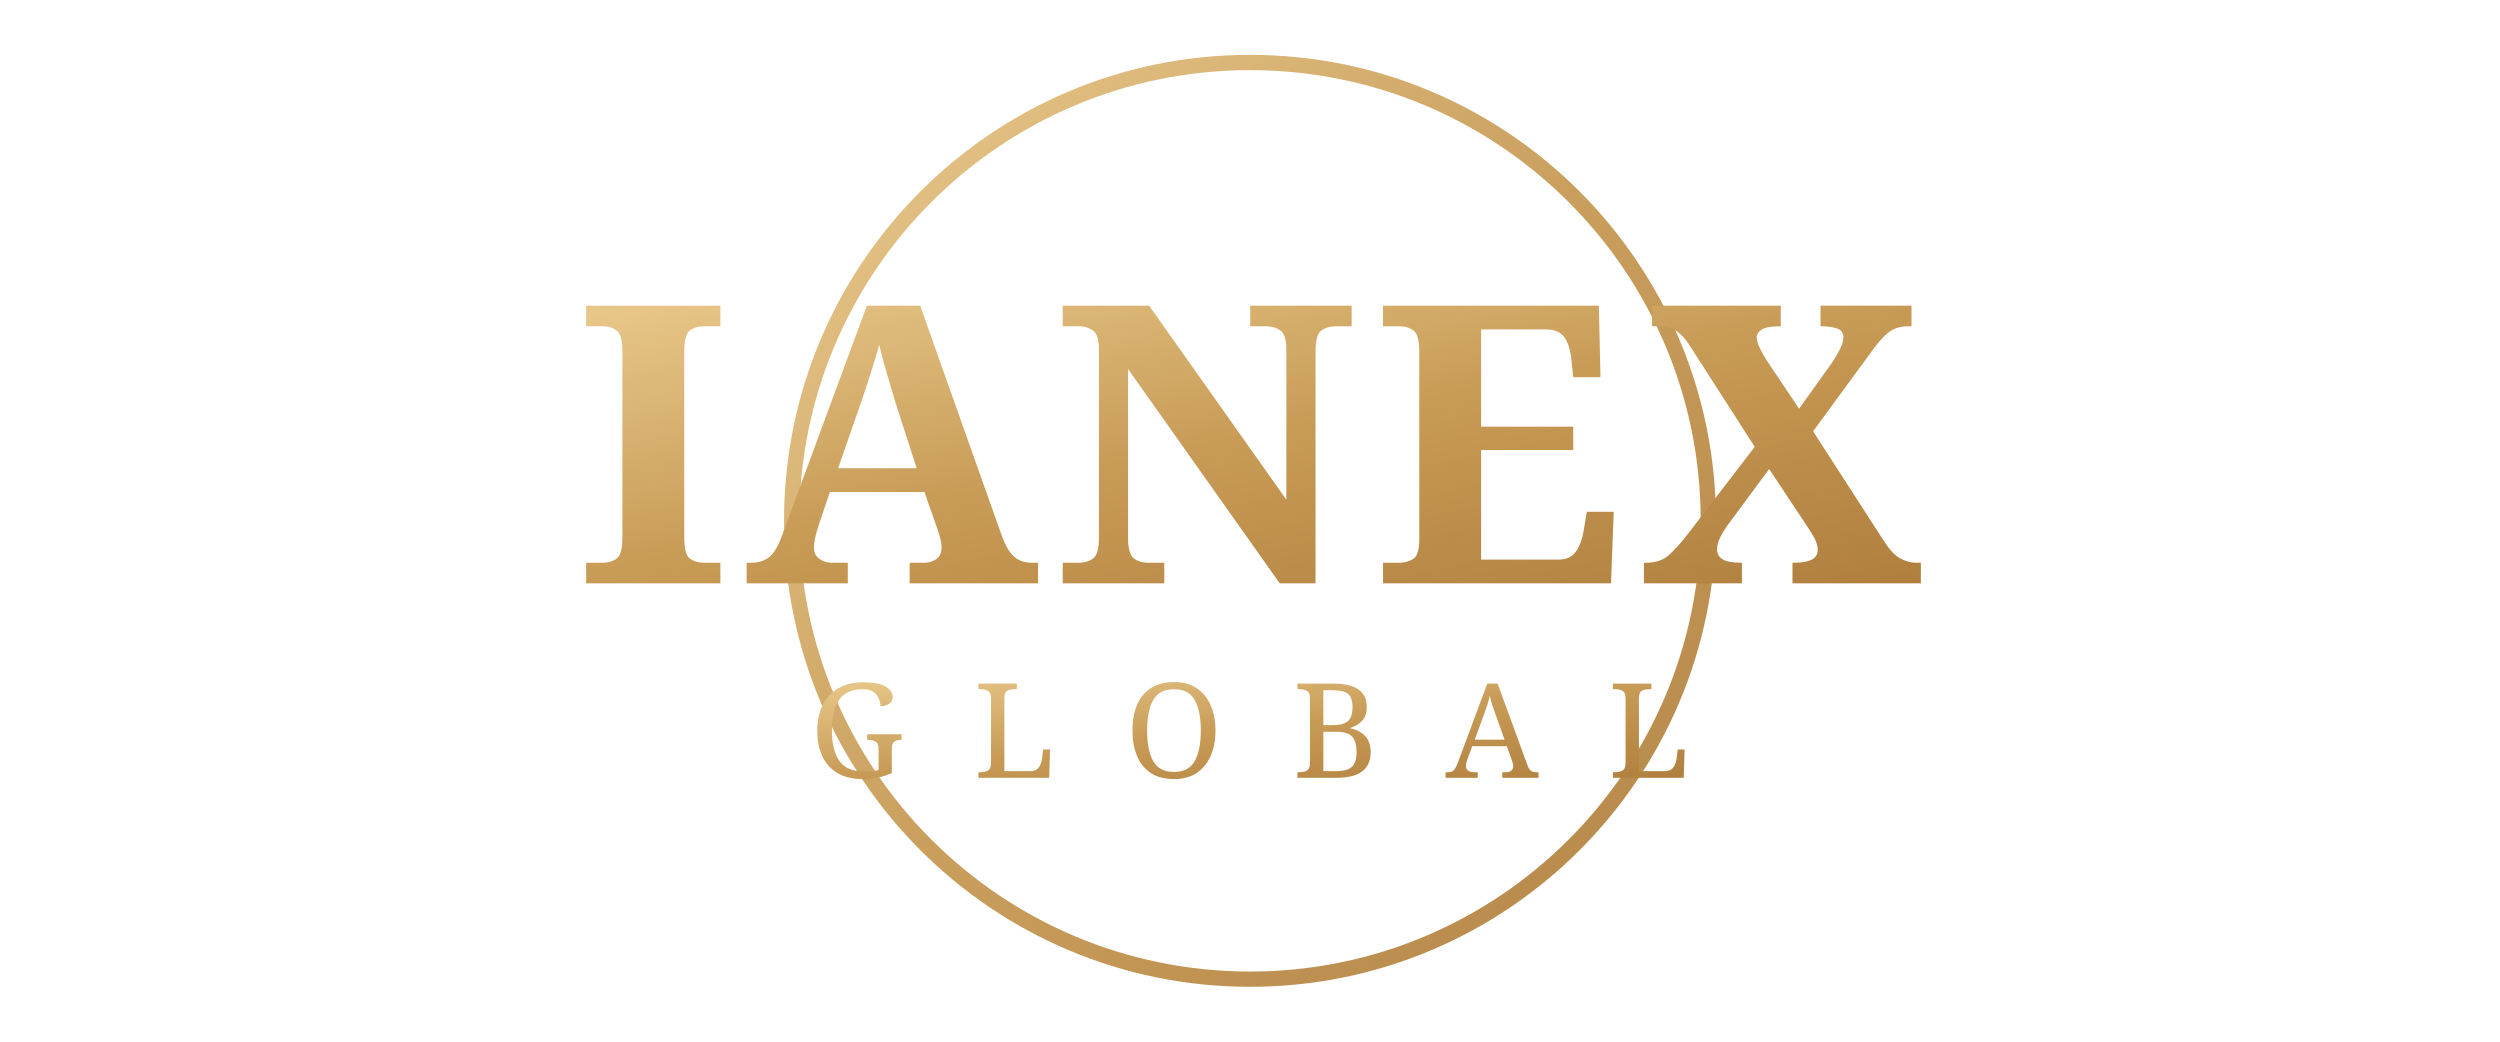
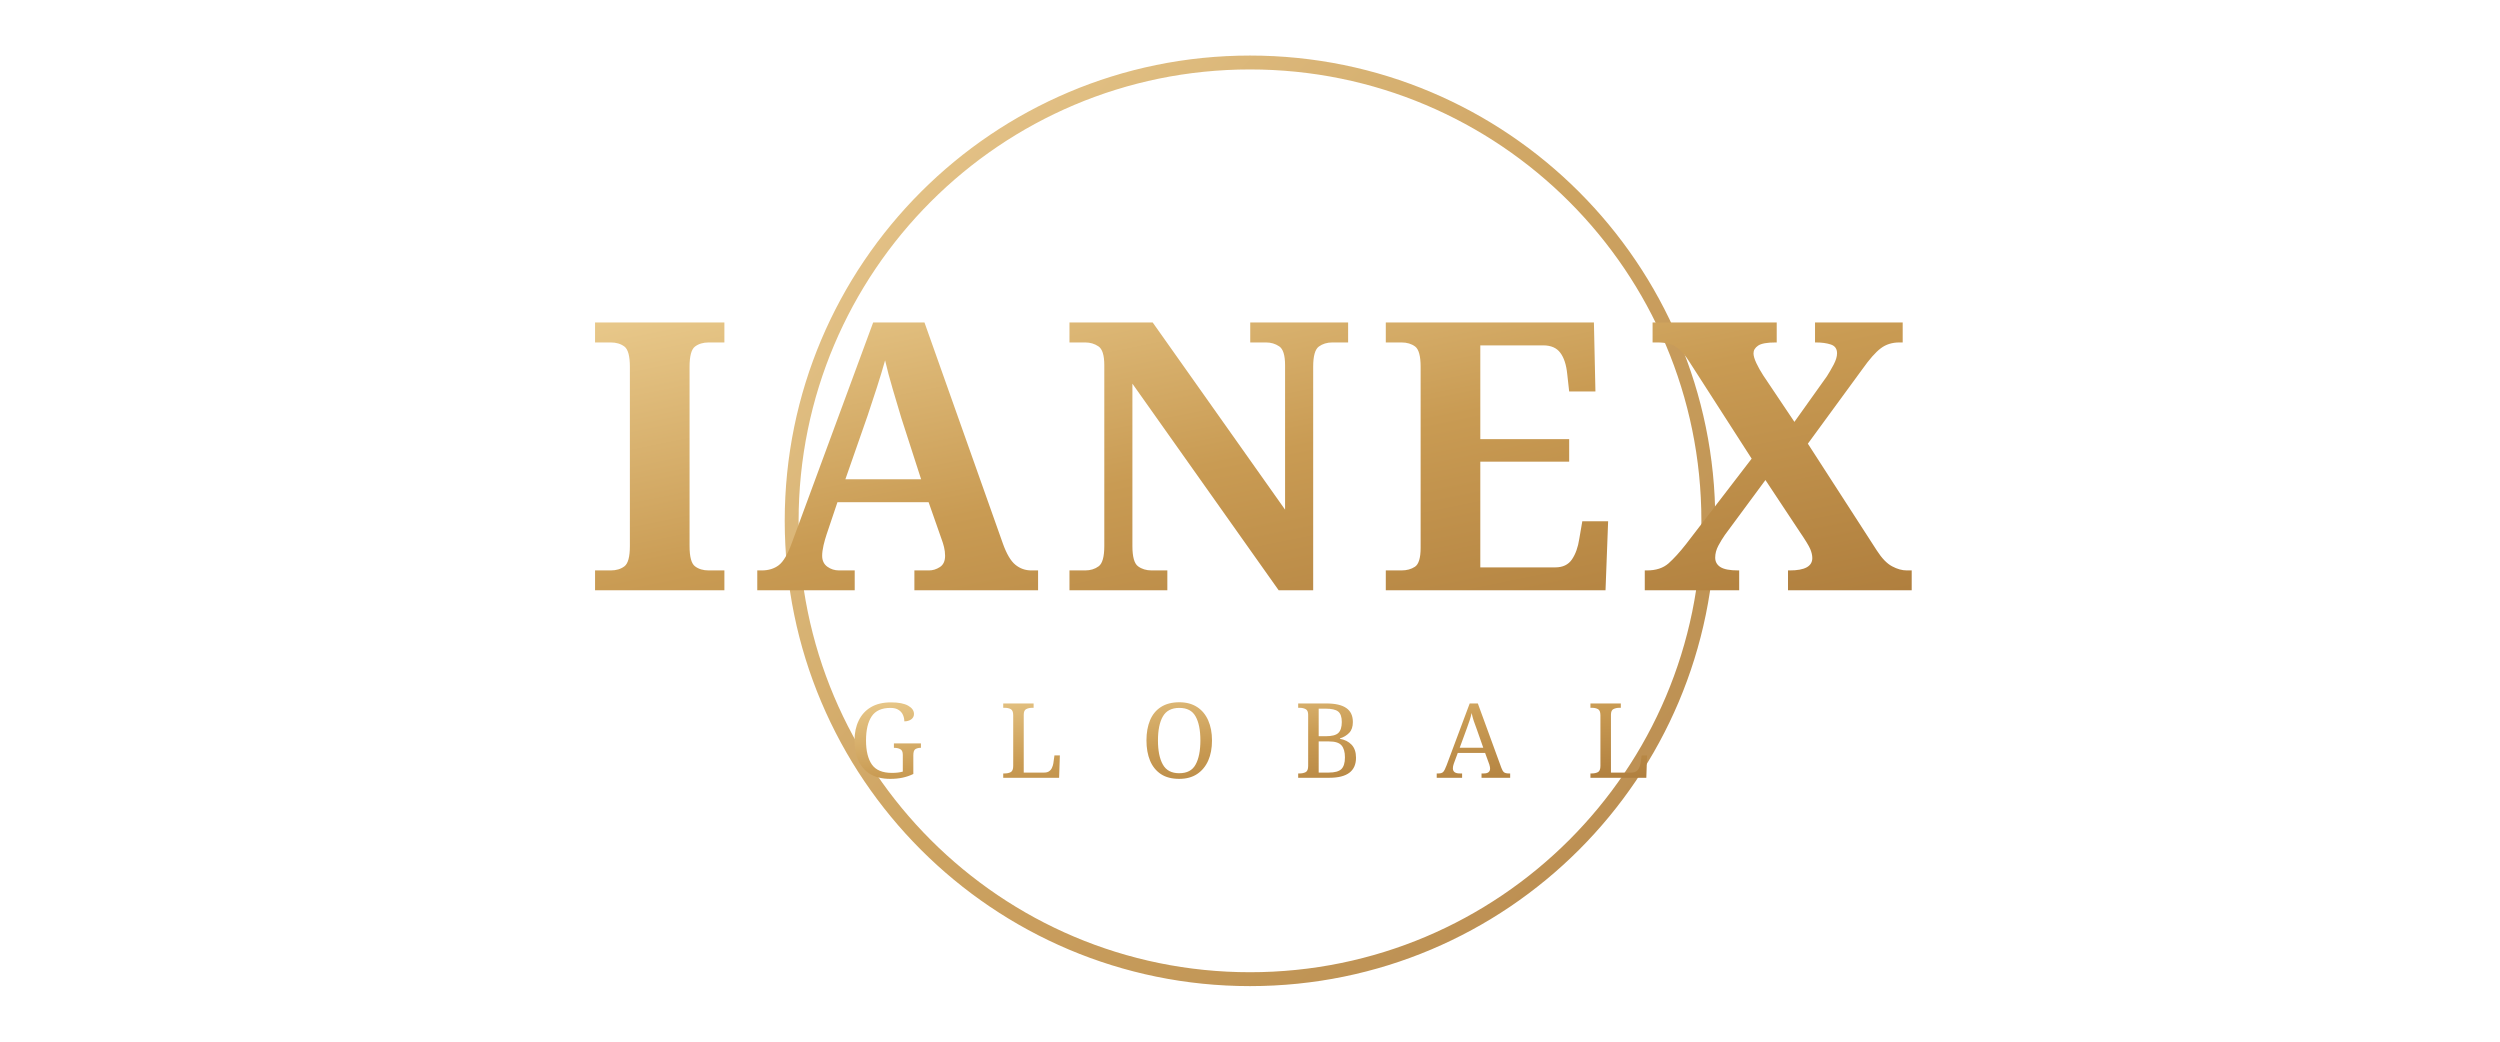
<svg xmlns="http://www.w3.org/2000/svg" viewBox="0 0 360 150" role="img" aria-label="IANEX Global">
  <defs>
    <linearGradient id="gold" x1="0" y1="0" x2="1" y2="1">
      <stop offset="0" stop-color="#E8C88A" />
-       <stop offset="0.5" stop-color="#C79A55" />
+       <stop offset="0.5" stop-color="#C99B53" />
      <stop offset="1" stop-color="#B07F3E" />
    </linearGradient>
  </defs>
-   <circle cx="180" cy="75" r="66" fill="none" stroke="url(#gold)" stroke-width="2.2" opacity="0.95" />
-   <text x="180" y="84" text-anchor="middle" font-family="'Playfair Display', Georgia, serif" font-weight="600" font-size="56" letter-spacing="2" fill="url(#gold)">IANEX</text>
-   <text x="180" y="112" text-anchor="middle" font-family="'Cormorant Garamond', Georgia, serif" font-weight="500" font-size="19" letter-spacing="10" fill="url(#gold)">GLOBAL</text>
+   <circle cx="180" cy="75" r="66" fill="none" stroke="url(#gold)" stroke-width="2" opacity="0.92" />
+   <text x="180" y="85" text-anchor="middle" font-family="'Fraunces','Playfair Display',Georgia,serif" font-weight="600" font-size="54" letter-spacing="3" fill="url(#gold)">IANEX</text>
+   <text x="180" y="112" text-anchor="middle" font-family="'Space Grotesk',Georgia,serif" font-weight="500" font-size="15" letter-spacing="11" fill="url(#gold)">GLOBAL</text>
</svg>
